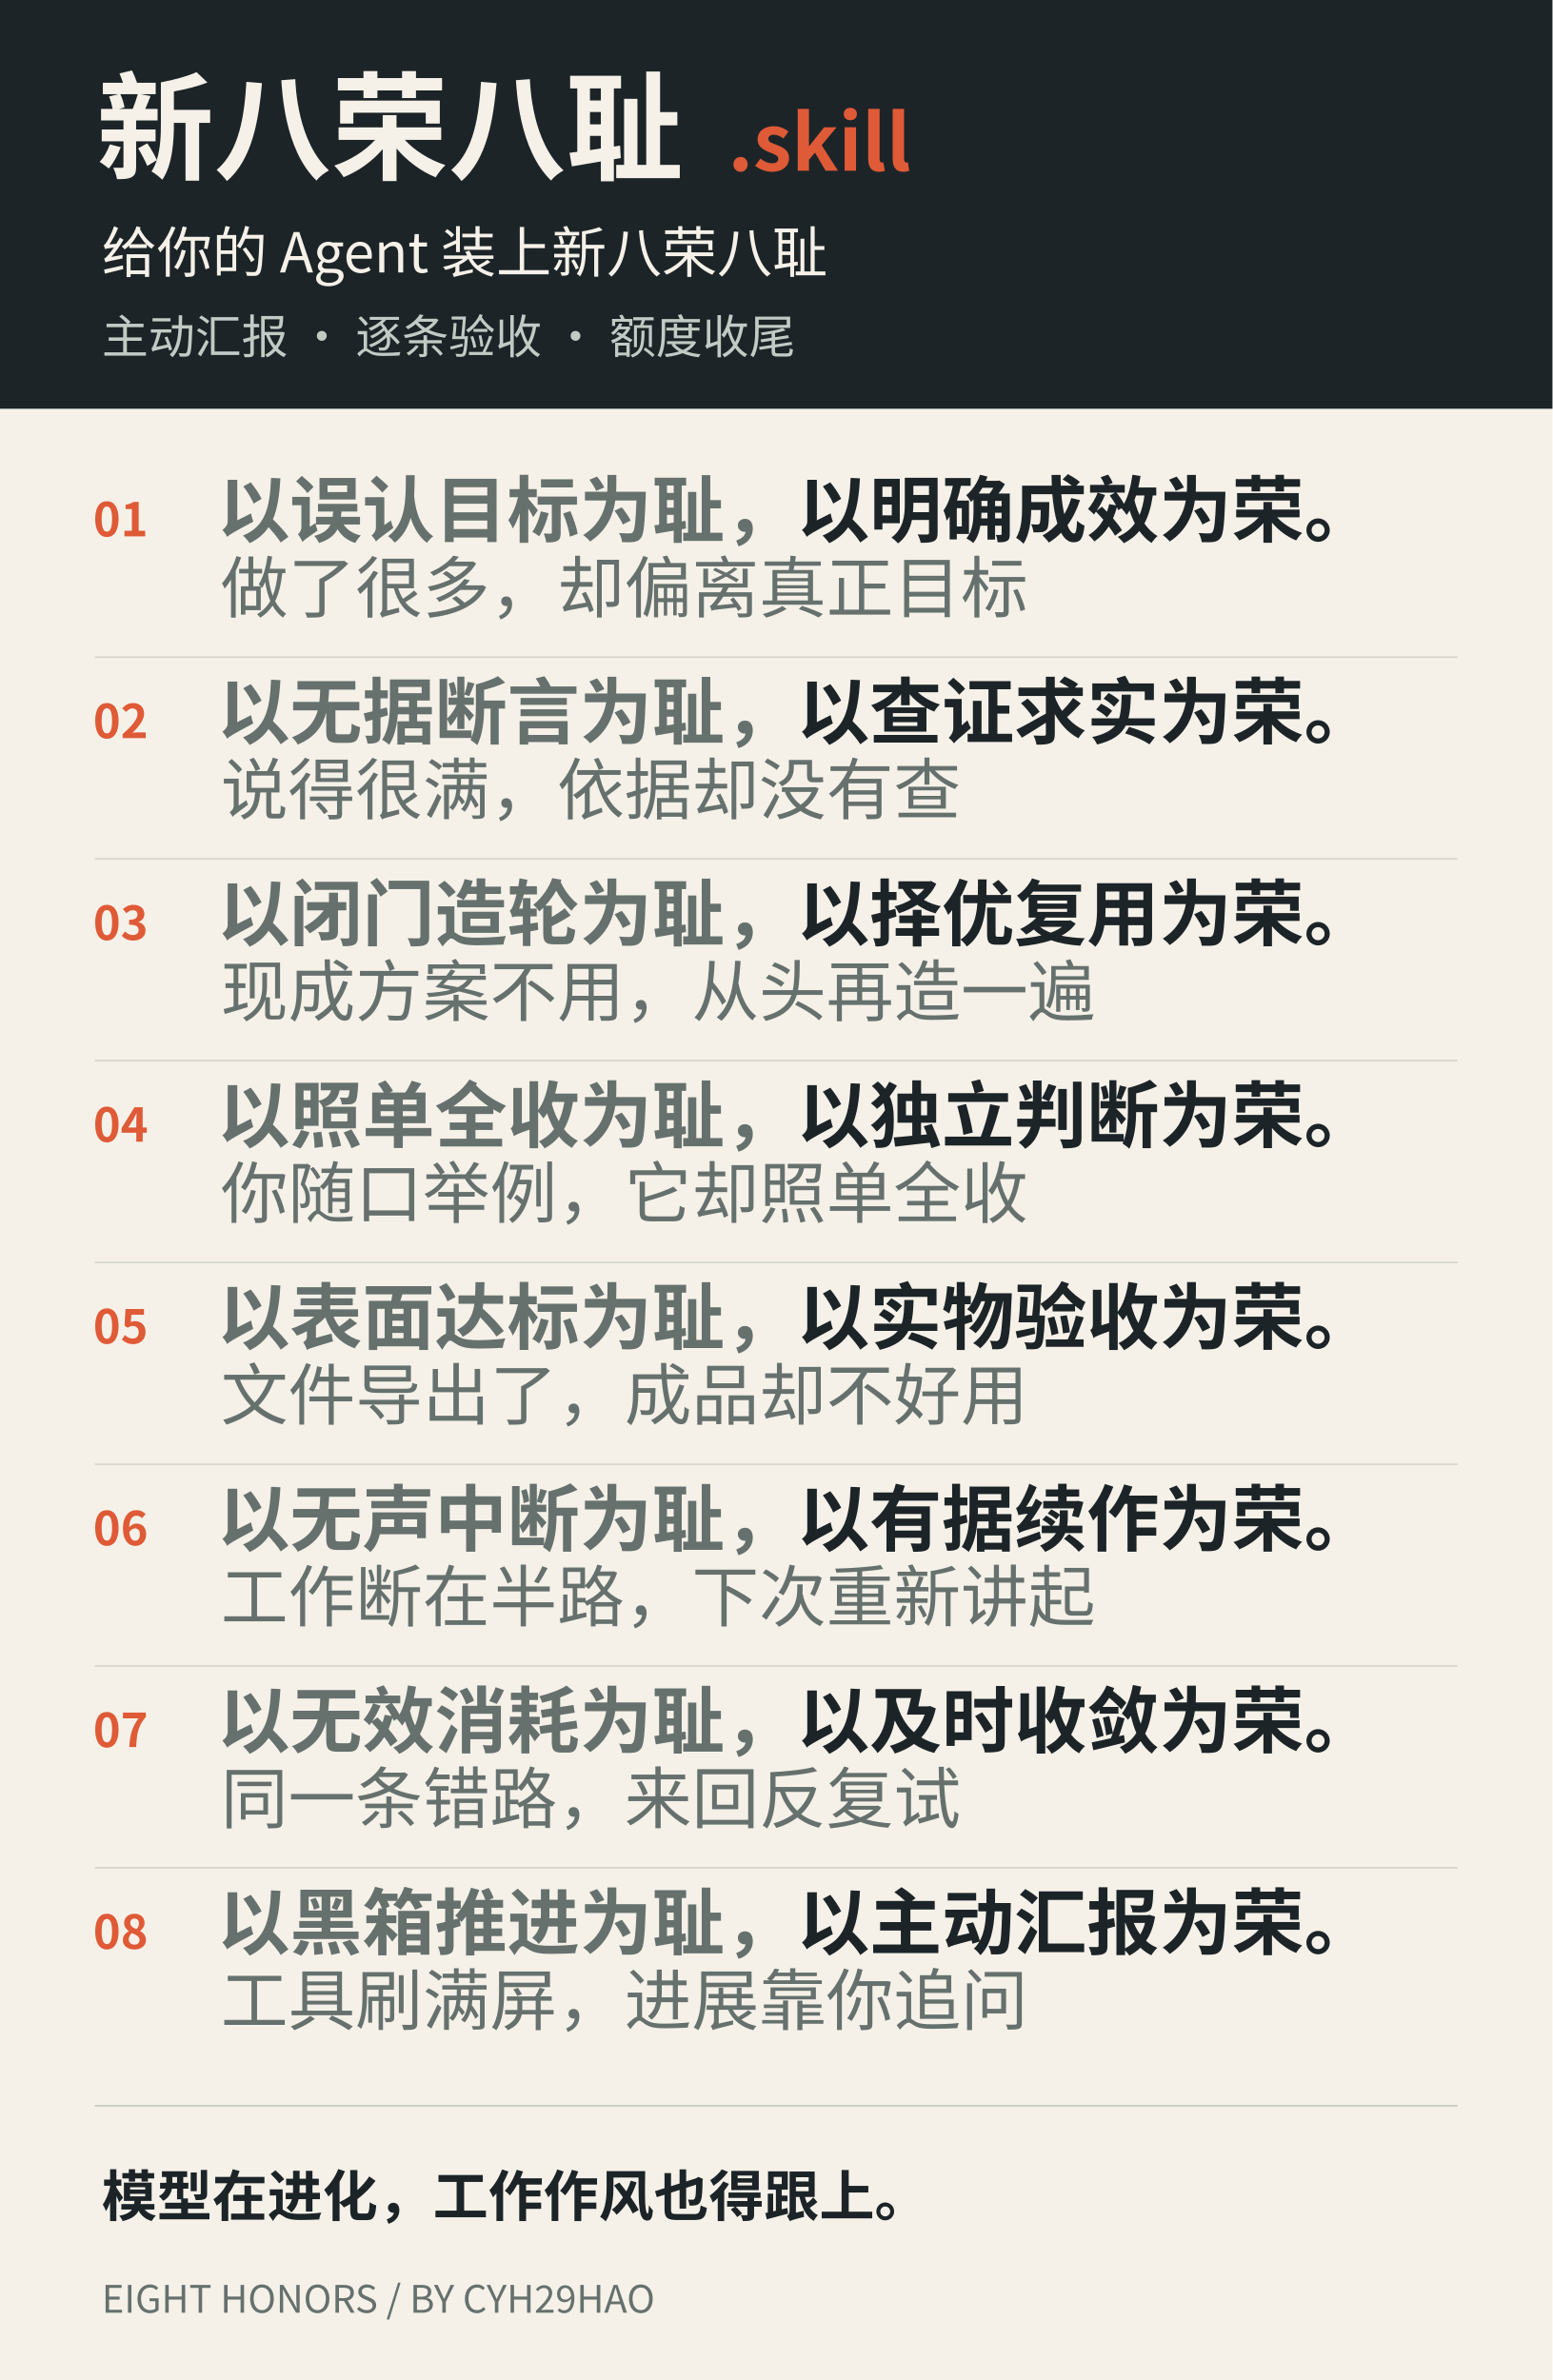
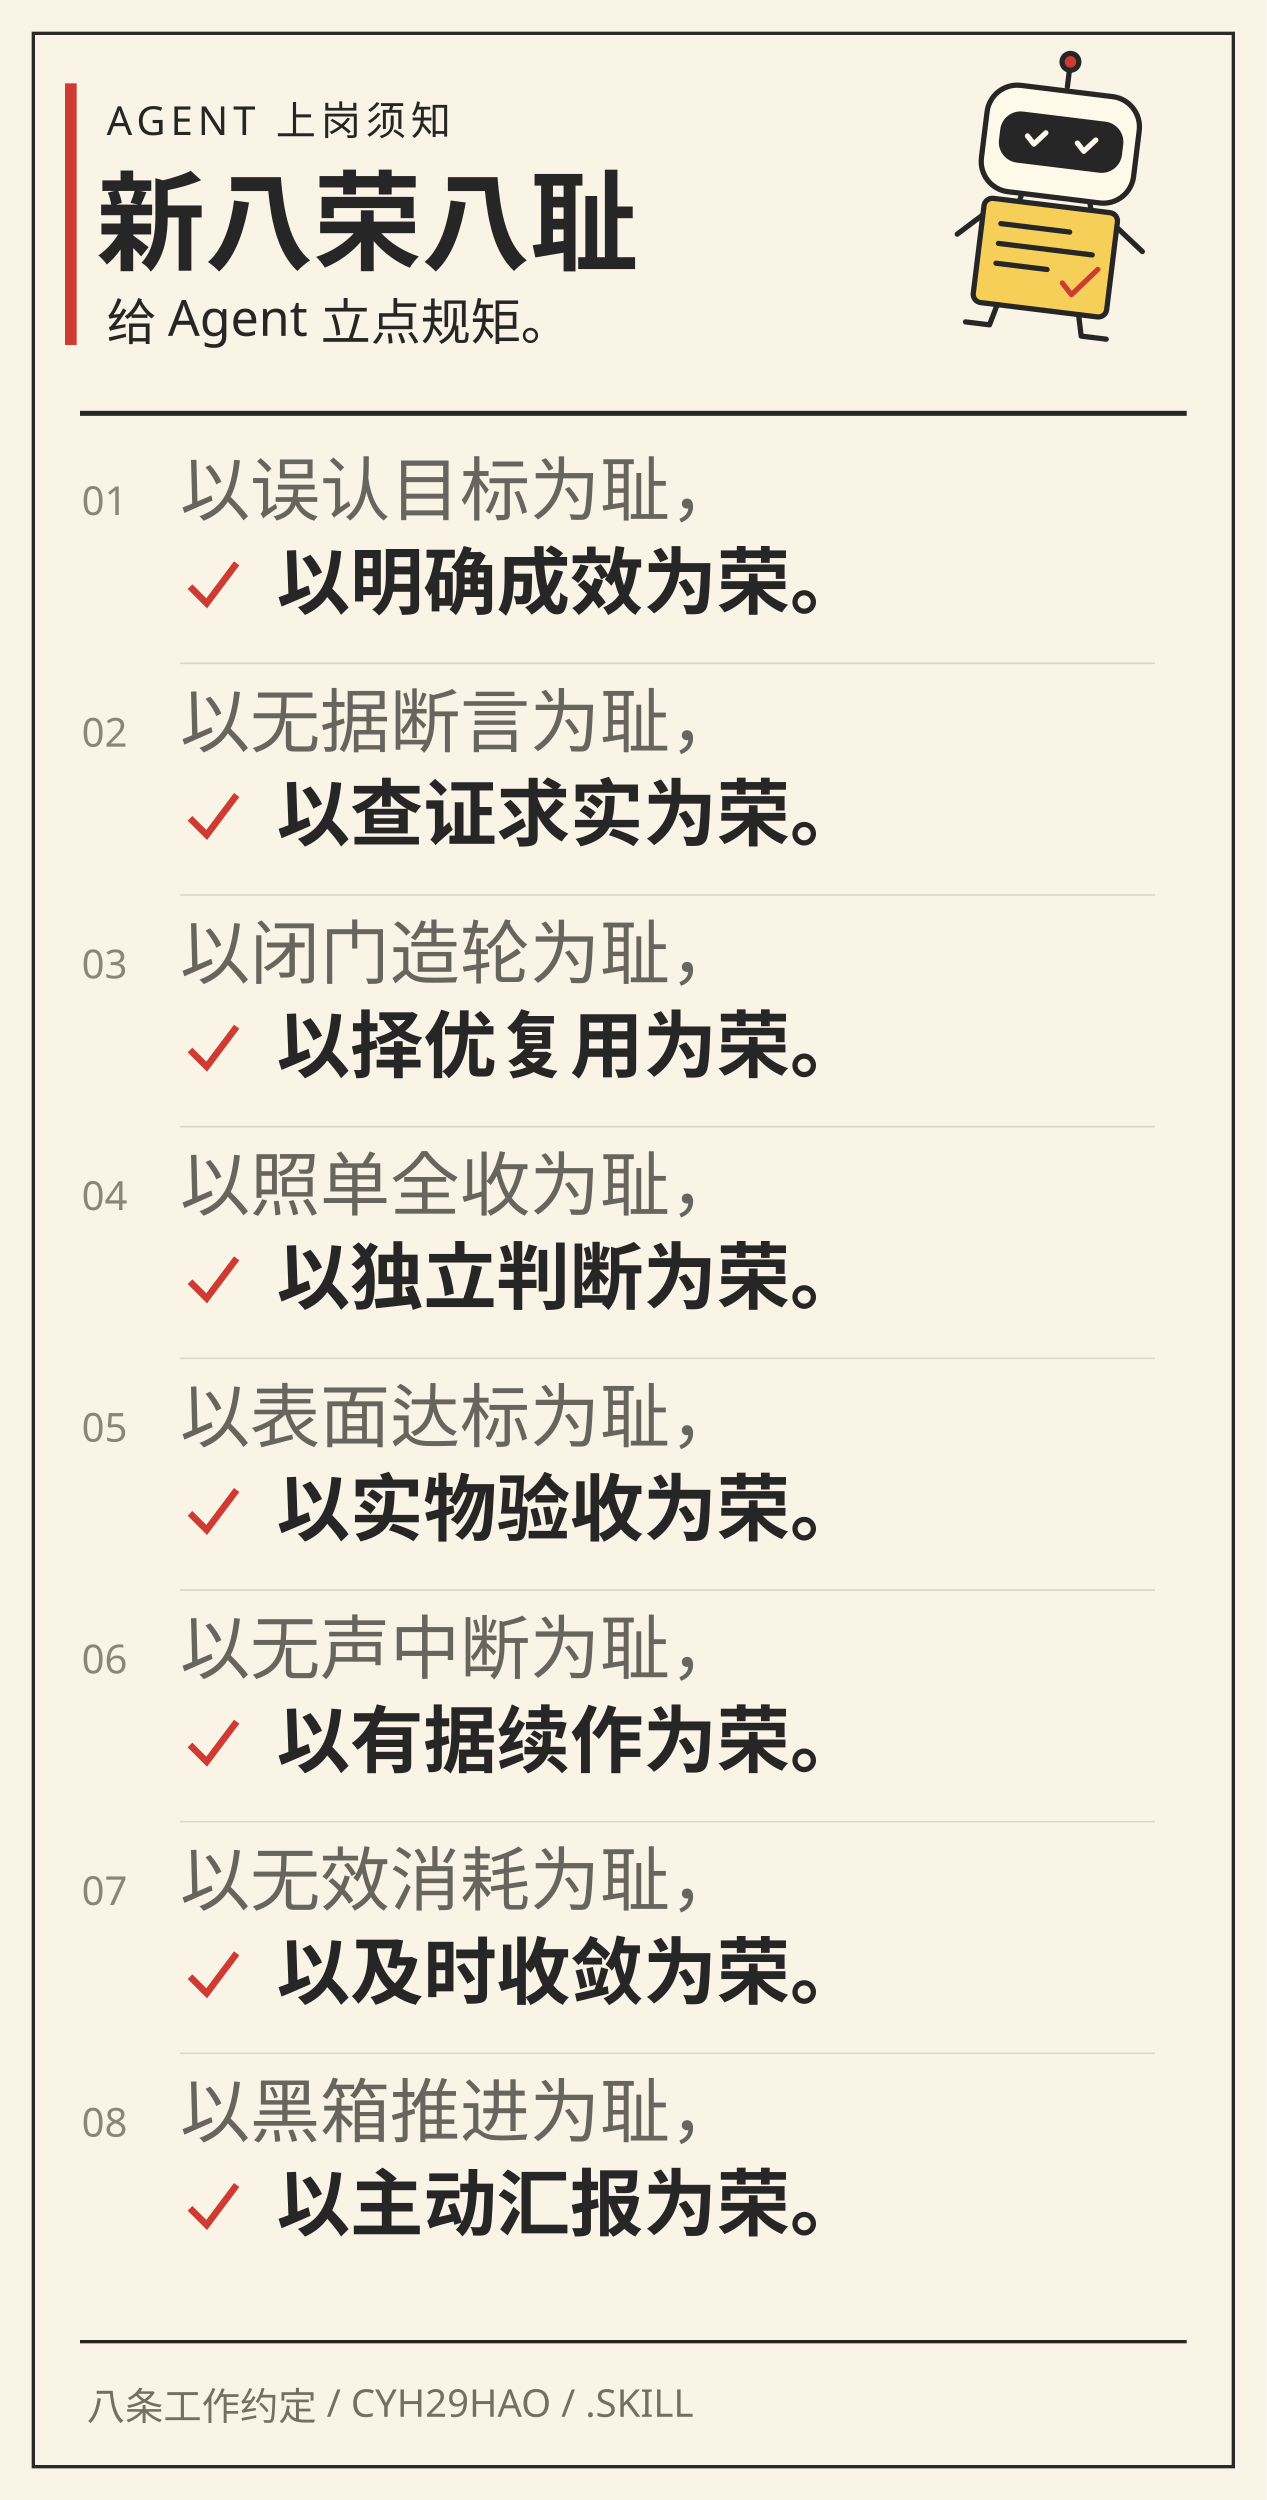
- <svg xmlns="http://www.w3.org/2000/svg" width="900" height="1380" viewBox="0 0 900 1380" role="img">
-   <rect width="900" height="1380" fill="#f5f1e8" />
-   <rect width="900" height="237" fill="#1c2428" />
-   <text x="56" y="99" font-family="'Microsoft YaHei','PingFang SC','Noto Sans CJK SC',sans-serif" font-size="68" font-weight="800" fill="#f5f1e8">新八荣八耻</text>
-   <text x="422" y="99" font-family="'Microsoft YaHei','PingFang SC','Noto Sans CJK SC',sans-serif" font-size="45" font-weight="600" fill="#df5a36">.skill</text>
-   <text x="59" y="158" font-family="'Microsoft YaHei','PingFang SC','Noto Sans CJK SC',sans-serif" font-size="32" font-weight="400" fill="#f5f1e8">给你的 Agent 装上新八荣八耻</text>
-   <text x="59" y="205" font-family="'Microsoft YaHei','PingFang SC','Noto Sans CJK SC',sans-serif" font-size="27" font-weight="400" fill="#c1cac4">主动汇报 · 逐条验收 · 额度收尾</text>
-   <text x="54" y="311" font-family="'Microsoft YaHei','PingFang SC','Noto Sans CJK SC',sans-serif" font-size="27" font-weight="700" fill="#df5a36">01</text>
-   <text x="126" y="311" font-family="'Microsoft YaHei','PingFang SC','Noto Sans CJK SC',sans-serif" font-size="42" font-weight="600" fill="#66716e">以误认目标为耻，</text>
-   <text x="462" y="311" font-family="'Microsoft YaHei','PingFang SC','Noto Sans CJK SC',sans-serif" font-size="42" font-weight="800" fill="#1c2428">以明确成效为荣。</text>
-   <text x="128" y="355" font-family="'Microsoft YaHei','PingFang SC','Noto Sans CJK SC',sans-serif" font-size="39" font-weight="400" fill="#66716e">做了很多，却偏离真正目标</text>
-   <line x1="55" y1="381" x2="845" y2="381" stroke="#d8d6cd" />
-   <text x="54" y="428" font-family="'Microsoft YaHei','PingFang SC','Noto Sans CJK SC',sans-serif" font-size="27" font-weight="700" fill="#df5a36">02</text>
-   <text x="126" y="428" font-family="'Microsoft YaHei','PingFang SC','Noto Sans CJK SC',sans-serif" font-size="42" font-weight="600" fill="#66716e">以无据断言为耻，</text>
-   <text x="462" y="428" font-family="'Microsoft YaHei','PingFang SC','Noto Sans CJK SC',sans-serif" font-size="42" font-weight="800" fill="#1c2428">以查证求实为荣。</text>
-   <text x="128" y="472" font-family="'Microsoft YaHei','PingFang SC','Noto Sans CJK SC',sans-serif" font-size="39" font-weight="400" fill="#66716e">说得很满，依据却没有查</text>
-   <line x1="55" y1="498" x2="845" y2="498" stroke="#d8d6cd" />
-   <text x="54" y="545" font-family="'Microsoft YaHei','PingFang SC','Noto Sans CJK SC',sans-serif" font-size="27" font-weight="700" fill="#df5a36">03</text>
-   <text x="126" y="545" font-family="'Microsoft YaHei','PingFang SC','Noto Sans CJK SC',sans-serif" font-size="42" font-weight="600" fill="#66716e">以闭门造轮为耻，</text>
-   <text x="462" y="545" font-family="'Microsoft YaHei','PingFang SC','Noto Sans CJK SC',sans-serif" font-size="42" font-weight="800" fill="#1c2428">以择优复用为荣。</text>
-   <text x="128" y="589" font-family="'Microsoft YaHei','PingFang SC','Noto Sans CJK SC',sans-serif" font-size="39" font-weight="400" fill="#66716e">现成方案不用，从头再造一遍</text>
-   <line x1="55" y1="615" x2="845" y2="615" stroke="#d8d6cd" />
-   <text x="54" y="662" font-family="'Microsoft YaHei','PingFang SC','Noto Sans CJK SC',sans-serif" font-size="27" font-weight="700" fill="#df5a36">04</text>
-   <text x="126" y="662" font-family="'Microsoft YaHei','PingFang SC','Noto Sans CJK SC',sans-serif" font-size="42" font-weight="600" fill="#66716e">以照单全收为耻，</text>
-   <text x="462" y="662" font-family="'Microsoft YaHei','PingFang SC','Noto Sans CJK SC',sans-serif" font-size="42" font-weight="800" fill="#1c2428">以独立判断为荣。</text>
-   <text x="128" y="706" font-family="'Microsoft YaHei','PingFang SC','Noto Sans CJK SC',sans-serif" font-size="39" font-weight="400" fill="#66716e">你随口举例，它却照单全收</text>
-   <line x1="55" y1="732" x2="845" y2="732" stroke="#d8d6cd" />
-   <text x="54" y="779" font-family="'Microsoft YaHei','PingFang SC','Noto Sans CJK SC',sans-serif" font-size="27" font-weight="700" fill="#df5a36">05</text>
-   <text x="126" y="779" font-family="'Microsoft YaHei','PingFang SC','Noto Sans CJK SC',sans-serif" font-size="42" font-weight="600" fill="#66716e">以表面达标为耻，</text>
-   <text x="462" y="779" font-family="'Microsoft YaHei','PingFang SC','Noto Sans CJK SC',sans-serif" font-size="42" font-weight="800" fill="#1c2428">以实物验收为荣。</text>
-   <text x="128" y="823" font-family="'Microsoft YaHei','PingFang SC','Noto Sans CJK SC',sans-serif" font-size="39" font-weight="400" fill="#66716e">文件导出了，成品却不好用</text>
-   <line x1="55" y1="849" x2="845" y2="849" stroke="#d8d6cd" />
-   <text x="54" y="896" font-family="'Microsoft YaHei','PingFang SC','Noto Sans CJK SC',sans-serif" font-size="27" font-weight="700" fill="#df5a36">06</text>
-   <text x="126" y="896" font-family="'Microsoft YaHei','PingFang SC','Noto Sans CJK SC',sans-serif" font-size="42" font-weight="600" fill="#66716e">以无声中断为耻，</text>
-   <text x="462" y="896" font-family="'Microsoft YaHei','PingFang SC','Noto Sans CJK SC',sans-serif" font-size="42" font-weight="800" fill="#1c2428">以有据续作为荣。</text>
-   <text x="128" y="940" font-family="'Microsoft YaHei','PingFang SC','Noto Sans CJK SC',sans-serif" font-size="39" font-weight="400" fill="#66716e">工作断在半路，下次重新讲起</text>
-   <line x1="55" y1="966" x2="845" y2="966" stroke="#d8d6cd" />
-   <text x="54" y="1013" font-family="'Microsoft YaHei','PingFang SC','Noto Sans CJK SC',sans-serif" font-size="27" font-weight="700" fill="#df5a36">07</text>
-   <text x="126" y="1013" font-family="'Microsoft YaHei','PingFang SC','Noto Sans CJK SC',sans-serif" font-size="42" font-weight="600" fill="#66716e">以无效消耗为耻，</text>
-   <text x="462" y="1013" font-family="'Microsoft YaHei','PingFang SC','Noto Sans CJK SC',sans-serif" font-size="42" font-weight="800" fill="#1c2428">以及时收敛为荣。</text>
-   <text x="128" y="1057" font-family="'Microsoft YaHei','PingFang SC','Noto Sans CJK SC',sans-serif" font-size="39" font-weight="400" fill="#66716e">同一条错路，来回反复试</text>
-   <line x1="55" y1="1083" x2="845" y2="1083" stroke="#d8d6cd" />
-   <text x="54" y="1130" font-family="'Microsoft YaHei','PingFang SC','Noto Sans CJK SC',sans-serif" font-size="27" font-weight="700" fill="#df5a36">08</text>
-   <text x="126" y="1130" font-family="'Microsoft YaHei','PingFang SC','Noto Sans CJK SC',sans-serif" font-size="42" font-weight="600" fill="#66716e">以黑箱推进为耻，</text>
-   <text x="462" y="1130" font-family="'Microsoft YaHei','PingFang SC','Noto Sans CJK SC',sans-serif" font-size="42" font-weight="800" fill="#1c2428">以主动汇报为荣。</text>
-   <text x="128" y="1174" font-family="'Microsoft YaHei','PingFang SC','Noto Sans CJK SC',sans-serif" font-size="39" font-weight="400" fill="#66716e">工具刷满屏，进展靠你追问</text>
-   <line x1="55" y1="1221" x2="845" y2="1221" stroke="#c8cbc0" />
-   <text x="59" y="1285" font-family="'Microsoft YaHei','PingFang SC','Noto Sans CJK SC',sans-serif" font-size="32" font-weight="600" fill="#1c2428">模型在进化，工作作风也得跟上。</text>
-   <text x="59" y="1341" font-family="'Microsoft YaHei','PingFang SC','Noto Sans CJK SC',sans-serif" font-size="22" font-weight="400" fill="#66716e">EIGHT HONORS  /  BY CYH29HAO</text>
+ <svg xmlns="http://www.w3.org/2000/svg" width="760" height="1500" viewBox="0 0 760 1500" role="img" aria-label="新八荣八耻手机全文：八条完整，每条两行">
+   <rect width="760" height="1500" fill="#faf4e7" />
+   <rect x="20" y="20" width="720" height="1460" fill="none" stroke="#292929" stroke-width="2" />
+   <rect x="39" y="50" width="7" height="157" fill="#cf3b32" />
+   <g font-family="Microsoft YaHei,sans-serif" fill="#262626">
+     <text x="64" y="81" font-size="24" letter-spacing="3">AGENT 上岗须知</text>
+     <text x="58" y="157" font-size="65" font-weight="900">新八荣八耻</text>
+     <text x="64" y="204" font-size="30">给 Agent 立点规矩。</text>
+   </g>
+   <g transform="translate(568 40) scale(.63) rotate(7 100 100)" stroke="#262626" stroke-width="5" stroke-linecap="round" stroke-linejoin="round">
+     <path d="M105 18V0" />
+     <circle cx="105" cy="-6" r="8" fill="#cf3b32" />
+     <rect x="32" y="22" width="146" height="102" rx="29" fill="#fff9e9" />
+     <rect x="49" y="49" width="113" height="44" rx="17" fill="#262626" />
+     <path d="M73 69l7 7 10-12m31 6 7 7 10-12" stroke="#fff9e9" fill="none" />
+     <path d="M74 126l-11 59m77-59 17 58M48 141l-30 29m143-30 34 25" fill="none" />
+     <rect x="40" y="132" width="128" height="100" rx="8" fill="#f6cf58" />
+     <path d="M58 155h66m-66 19h90m-90 19h49" />
+     <path d="M123 204l10 10 22-27" stroke="#cf3b32" fill="none" />
+     <path d="M64 232l-5 20h-23m106-20 5 20h24" fill="none" />
+   </g>
+   <path d="M48 248h664" stroke="#262626" stroke-width="3" />
+   <g font-family="Microsoft YaHei,sans-serif">
+     <text x="49" y="309" font-size="24" fill="#8c8577">01</text>
+     <text x="108" y="309" font-size="42" fill="#68655f">以误认目标为耻，</text>
+     <path d="M114 352l10 10 18-24" stroke="#cf3b32" stroke-width="4" fill="none" />
+     <text x="166" y="365" font-size="44" font-weight="800" fill="#262626">以明确成效为荣。</text>
+     <path d="M108 398h585" stroke="#ded6c7" />
+     <text x="49" y="448" font-size="24" fill="#8c8577">02</text>
+     <text x="108" y="448" font-size="42" fill="#68655f">以无据断言为耻，</text>
+     <path d="M114 491l10 10 18-24" stroke="#cf3b32" stroke-width="4" fill="none" />
+     <text x="166" y="504" font-size="44" font-weight="800" fill="#262626">以查证求实为荣。</text>
+     <path d="M108 537h585" stroke="#ded6c7" />
+     <text x="49" y="587" font-size="24" fill="#8c8577">03</text>
+     <text x="108" y="587" font-size="42" fill="#68655f">以闭门造轮为耻，</text>
+     <path d="M114 630l10 10 18-24" stroke="#cf3b32" stroke-width="4" fill="none" />
+     <text x="166" y="643" font-size="44" font-weight="800" fill="#262626">以择优复用为荣。</text>
+     <path d="M108 676h585" stroke="#ded6c7" />
+     <text x="49" y="726" font-size="24" fill="#8c8577">04</text>
+     <text x="108" y="726" font-size="42" fill="#68655f">以照单全收为耻，</text>
+     <path d="M114 769l10 10 18-24" stroke="#cf3b32" stroke-width="4" fill="none" />
+     <text x="166" y="782" font-size="44" font-weight="800" fill="#262626">以独立判断为荣。</text>
+     <path d="M108 815h585" stroke="#ded6c7" />
+     <text x="49" y="865" font-size="24" fill="#8c8577">05</text>
+     <text x="108" y="865" font-size="42" fill="#68655f">以表面达标为耻，</text>
+     <path d="M114 908l10 10 18-24" stroke="#cf3b32" stroke-width="4" fill="none" />
+     <text x="166" y="921" font-size="44" font-weight="800" fill="#262626">以实物验收为荣。</text>
+     <path d="M108 954h585" stroke="#ded6c7" />
+     <text x="49" y="1004" font-size="24" fill="#8c8577">06</text>
+     <text x="108" y="1004" font-size="42" fill="#68655f">以无声中断为耻，</text>
+     <path d="M114 1047l10 10 18-24" stroke="#cf3b32" stroke-width="4" fill="none" />
+     <text x="166" y="1060" font-size="44" font-weight="800" fill="#262626">以有据续作为荣。</text>
+     <path d="M108 1093h585" stroke="#ded6c7" />
+     <text x="49" y="1143" font-size="24" fill="#8c8577">07</text>
+     <text x="108" y="1143" font-size="42" fill="#68655f">以无效消耗为耻，</text>
+     <path d="M114 1186l10 10 18-24" stroke="#cf3b32" stroke-width="4" fill="none" />
+     <text x="166" y="1199" font-size="44" font-weight="800" fill="#262626">以及时收敛为荣。</text>
+     <path d="M108 1232h585" stroke="#ded6c7" />
+     <text x="49" y="1282" font-size="24" fill="#8c8577">08</text>
+     <text x="108" y="1282" font-size="42" fill="#68655f">以黑箱推进为耻，</text>
+     <path d="M114 1325l10 10 18-24" stroke="#cf3b32" stroke-width="4" fill="none" />
+     <text x="166" y="1338" font-size="44" font-weight="800" fill="#262626">以主动汇报为荣。</text>
+     <path d="M48 1405h664" stroke="#262626" stroke-width="2" />
+     <text x="52" y="1452" font-size="23" fill="#746f63">八条工作约定 / CYH29HAO / .SKILL</text>
+   </g>
</svg>
